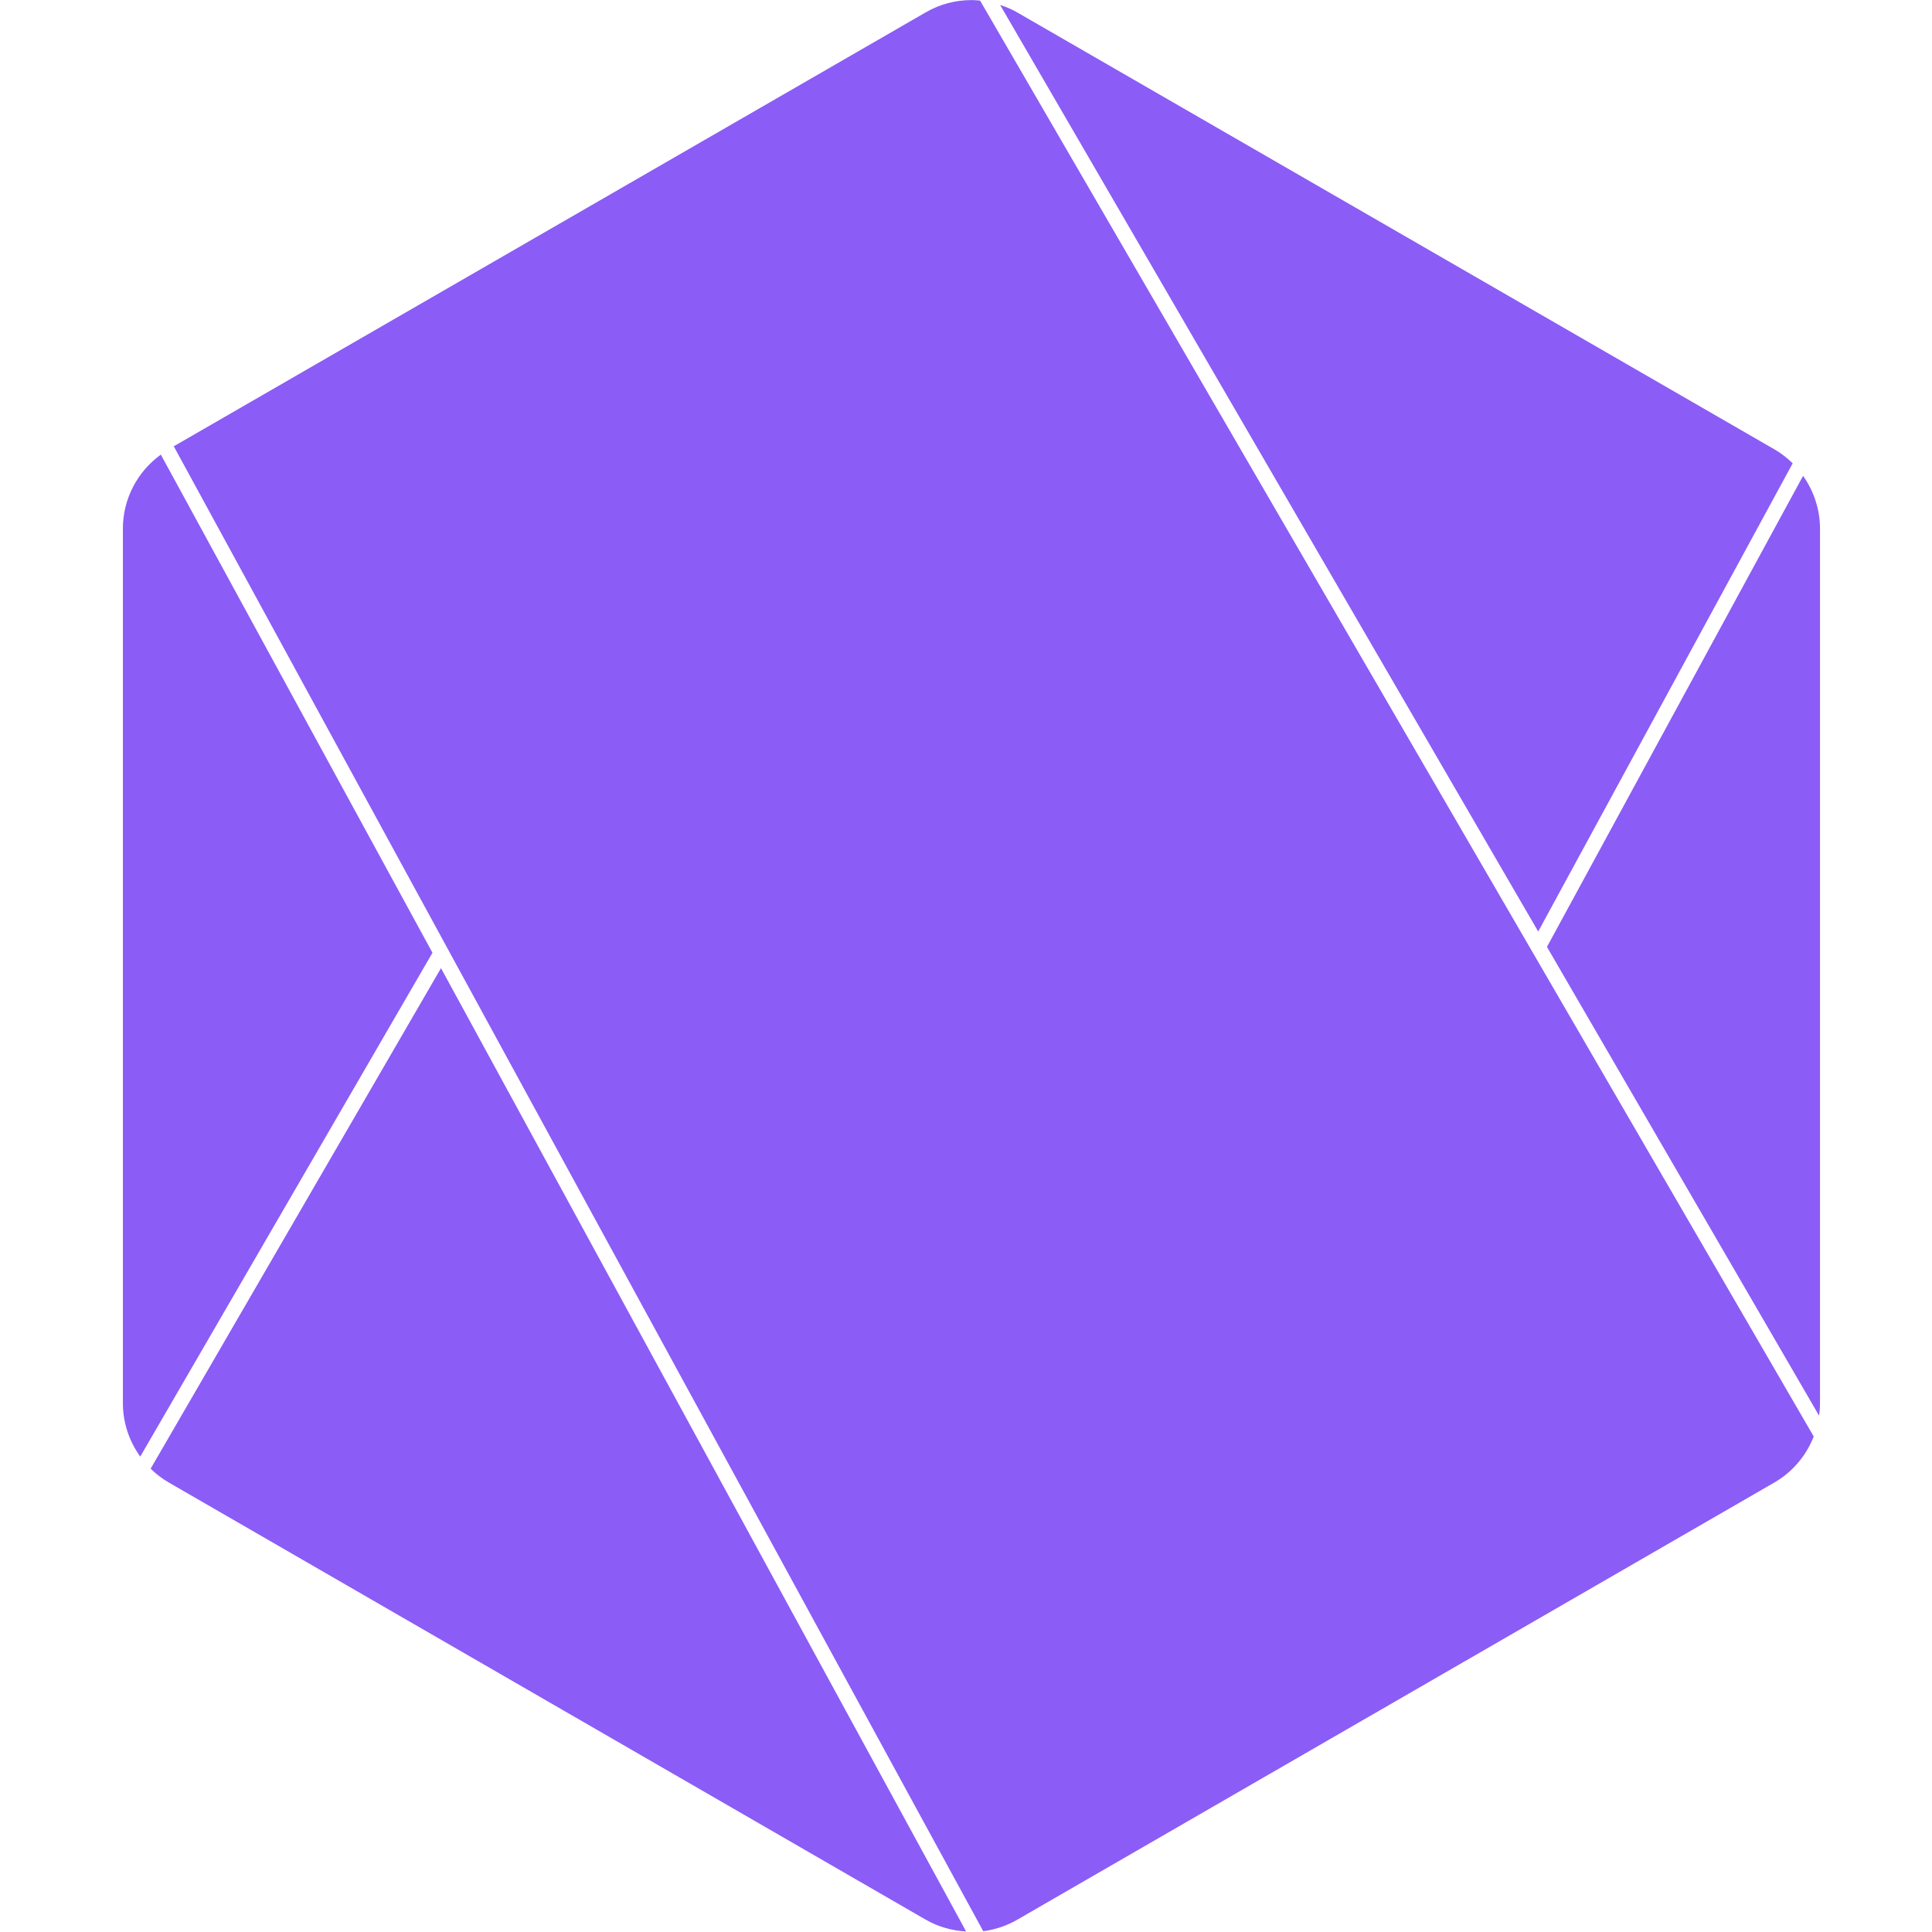
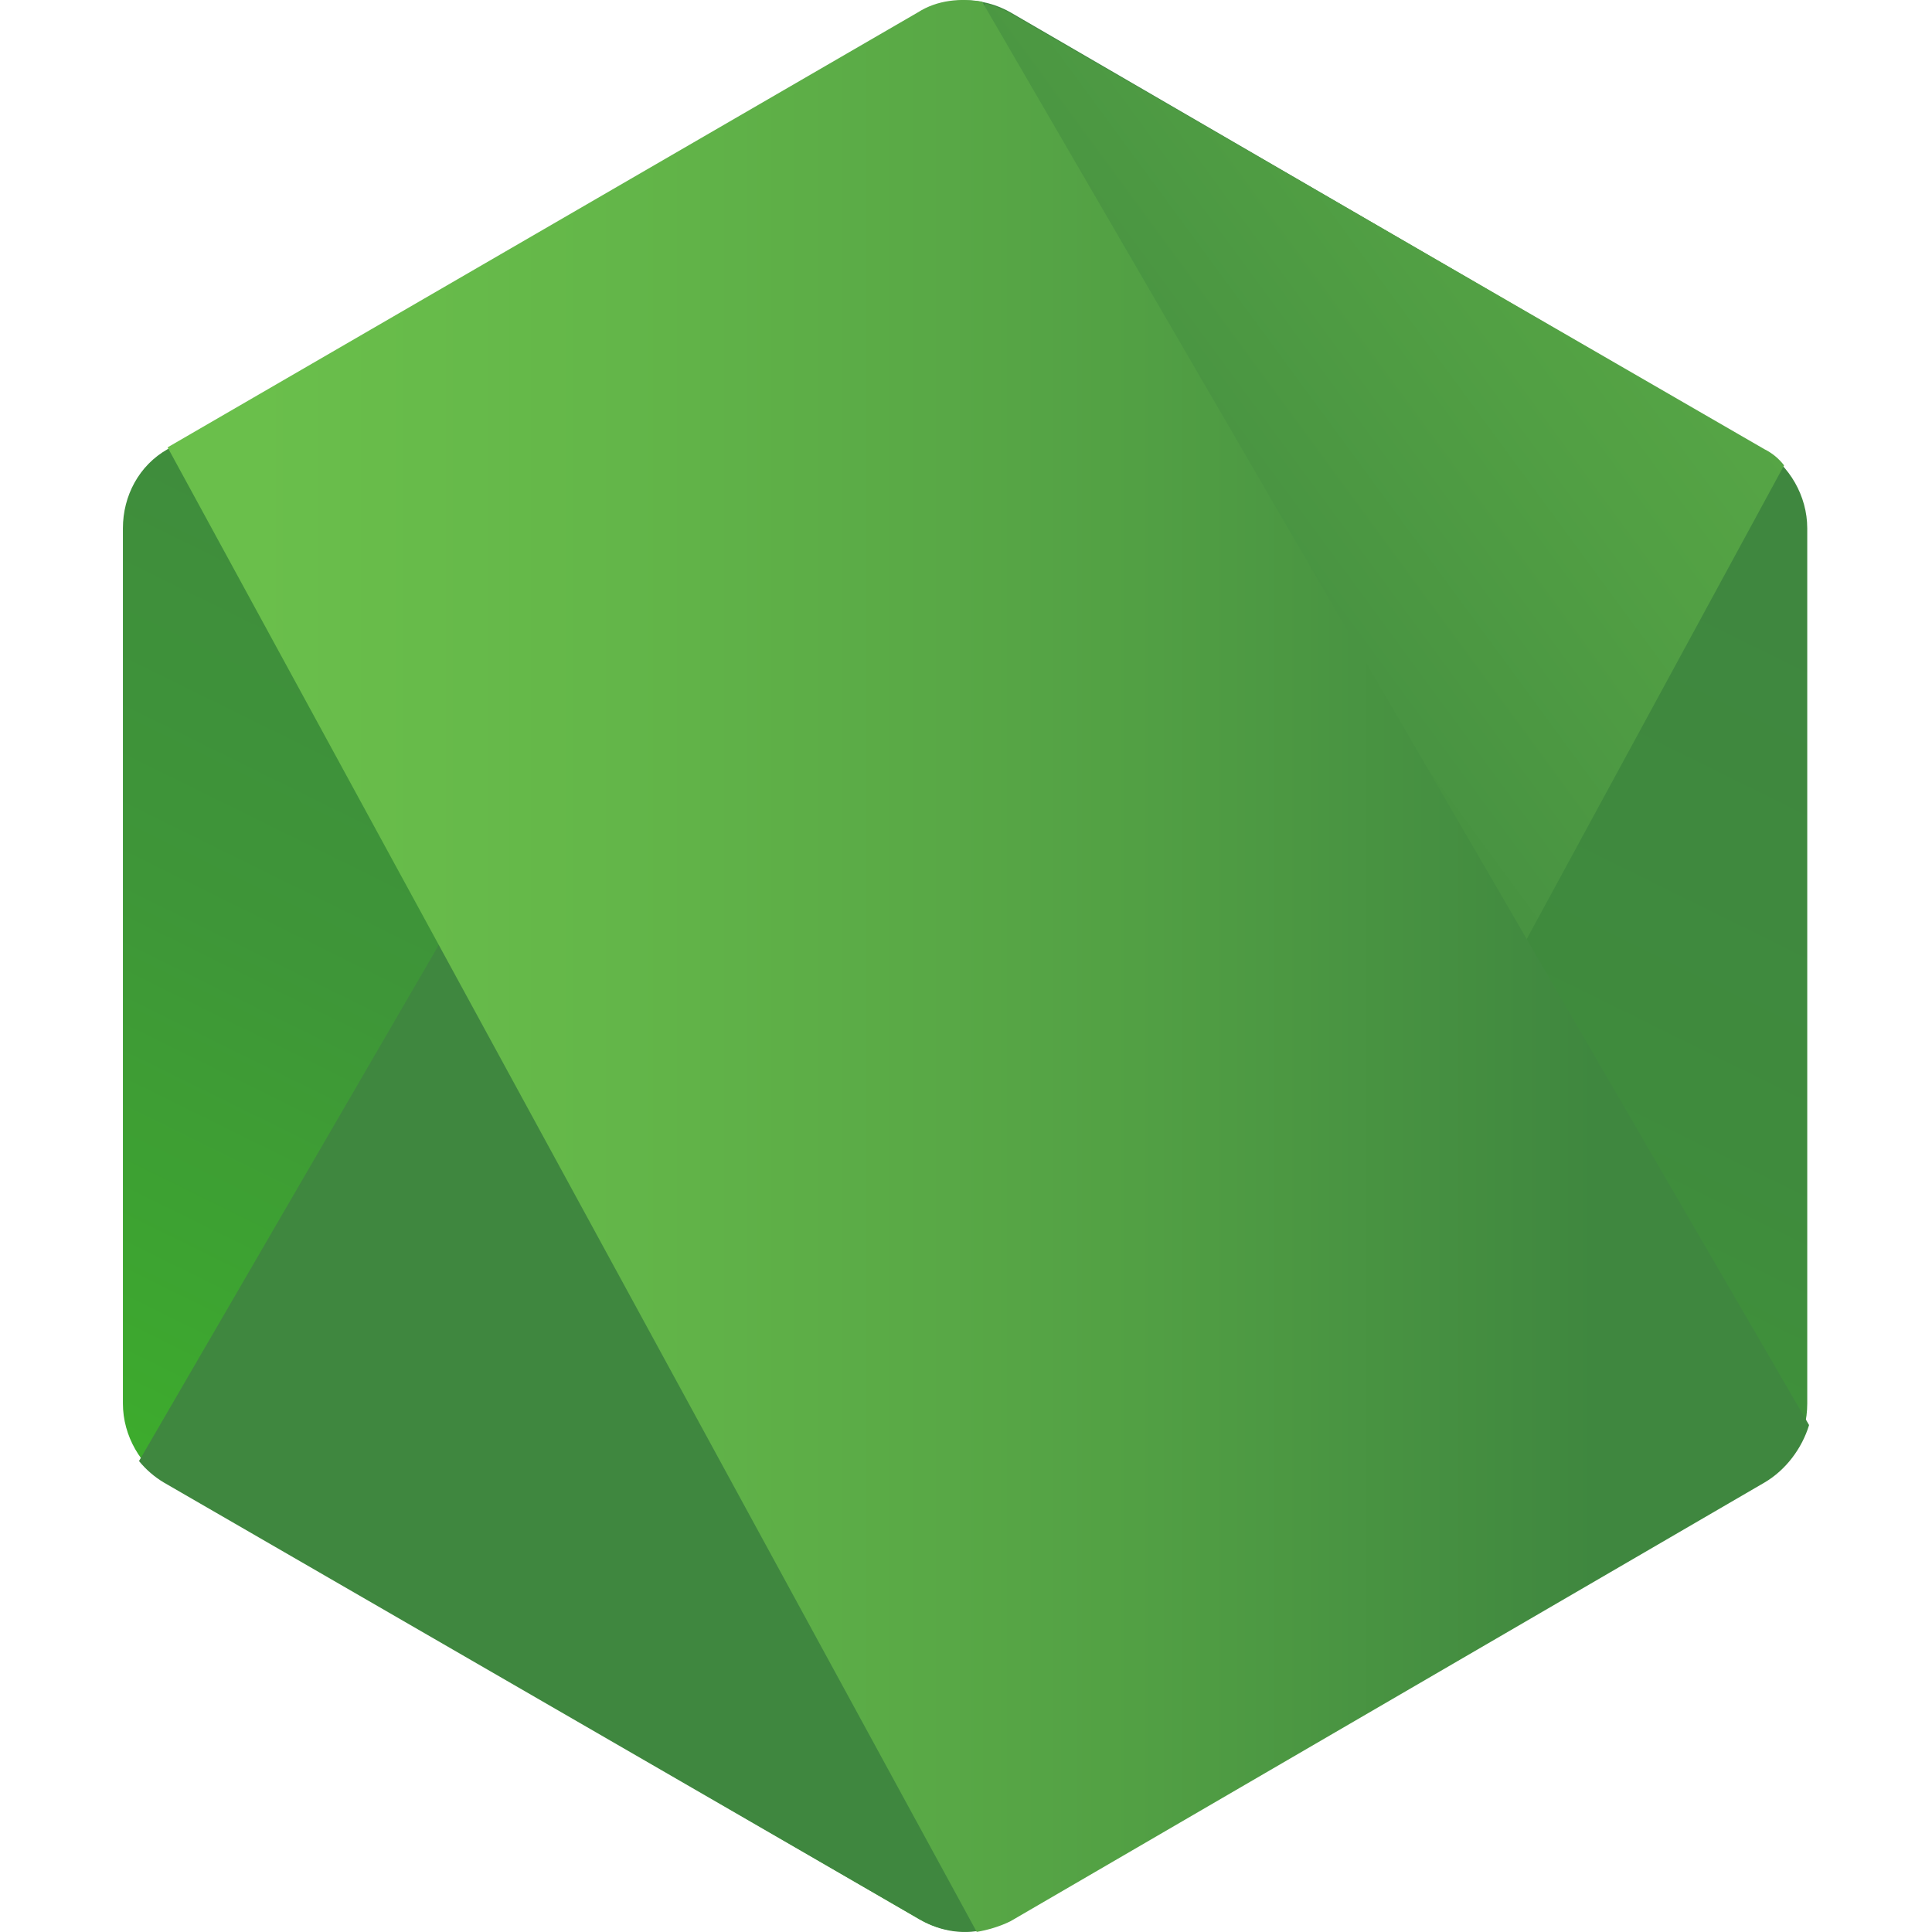
- <svg xmlns="http://www.w3.org/2000/svg" fill="#8B5CF6" viewBox="0 0 128 128">
-   <path fill="#8B5CF6" d="m64.36 0.006c-1.045 0-2.091 0.27-3.027 0.812l-49.82 28.75 53.63 98.38c0.779-0.101 1.542-0.354 2.244-0.758l50.17-28.97c1.21-0.701 2.114-1.787 2.607-3.049l-55.23-95.13c-0.191-0.018-0.381-0.037-0.572-0.037zm1.9 0.32 35.65 61.39 16.86-31.02c-0.36-0.353-0.763-0.667-1.211-0.926l-50.17-28.95c-0.36-0.208-0.739-0.364-1.125-0.492zm-55.6 29.79c-1.566 1.133-2.518 2.949-2.518 4.9v57.95c0 1.292 0.419 2.521 1.15 3.537l19.36-33.38-18-33.01zm108.8 1.408-16.97 31.21 18.03 31.06c0.037-0.272 0.059-0.546 0.059-0.824v-57.95c0-1.275-0.41-2.488-1.123-3.496zm-90.25 32.63-19.23 33.15c0.354 0.344 0.748 0.653 1.186 0.906l50.16 28.97c0.835 0.479 1.753 0.732 2.682 0.785l-34.79-63.82z" />
+ <svg xmlns="http://www.w3.org/2000/svg" viewBox="0 0 128 128">
+   <path fill="url(#a)" d="M66.958.825a6.07 6.07 0 0 0-6.035 0L11.103 29.76c-1.895 1.072-2.96 3.095-2.96 5.24v57.988c0 2.143 1.183 4.167 2.958 5.24l49.82 28.934a6.07 6.07 0 0 0 6.036 0l49.82-28.935c1.894-1.072 2.958-3.096 2.958-5.24V35c0-2.144-1.183-4.167-2.958-5.24z" />
+   <path fill="url(#b)" d="M116.897 29.76 66.841.825A8.161 8.161 0 0 0 65.302.23L9.21 96.798a6.251 6.251 0 0 0 1.657 1.43l50.057 28.934c1.42.833 3.076 1.072 4.615.595l52.66-96.925a3.702 3.702 0 0 0-1.302-1.072z" />
+   <path fill="url(#c)" d="M116.898 98.225c1.42-.833 2.485-2.262 2.958-3.81L65.066.108c-1.42-.238-2.959-.119-4.26.715L11.104 29.639l53.606 98.355c.71-.12 1.54-.358 2.25-.715z" />
+   <defs>
+     <linearGradient id="a" x1="34.513" x2="27.157" y1="15.535" y2="30.448" gradientTransform="translate(-129.242 -73.715) scale(6.18523)" gradientUnits="userSpaceOnUse">
+       <stop stop-color="#3F873F" />
+       <stop offset=".33" stop-color="#3F8B3D" />
+       <stop offset=".637" stop-color="#3E9638" />
+       <stop offset=".934" stop-color="#3DA92E" />
+       <stop offset="1" stop-color="#3DAE2B" />
+     </linearGradient>
+     <linearGradient id="b" x1="30.009" x2="50.533" y1="23.359" y2="8.288" gradientTransform="translate(-129.242 -73.715) scale(6.18523)" gradientUnits="userSpaceOnUse">
+       <stop offset=".138" stop-color="#3F873F" />
+       <stop offset=".402" stop-color="#52A044" />
+       <stop offset=".713" stop-color="#64B749" />
+       <stop offset=".908" stop-color="#6ABF4B" />
+     </linearGradient>
+     <linearGradient id="c" x1="21.917" x2="40.555" y1="22.261" y2="22.261" gradientTransform="translate(-129.242 -73.715) scale(6.18523)" gradientUnits="userSpaceOnUse">
+       <stop offset=".092" stop-color="#6ABF4B" />
+       <stop offset=".287" stop-color="#64B749" />
+       <stop offset=".598" stop-color="#52A044" />
+       <stop offset=".862" stop-color="#3F873F" />
+     </linearGradient>
+   </defs>
</svg>
